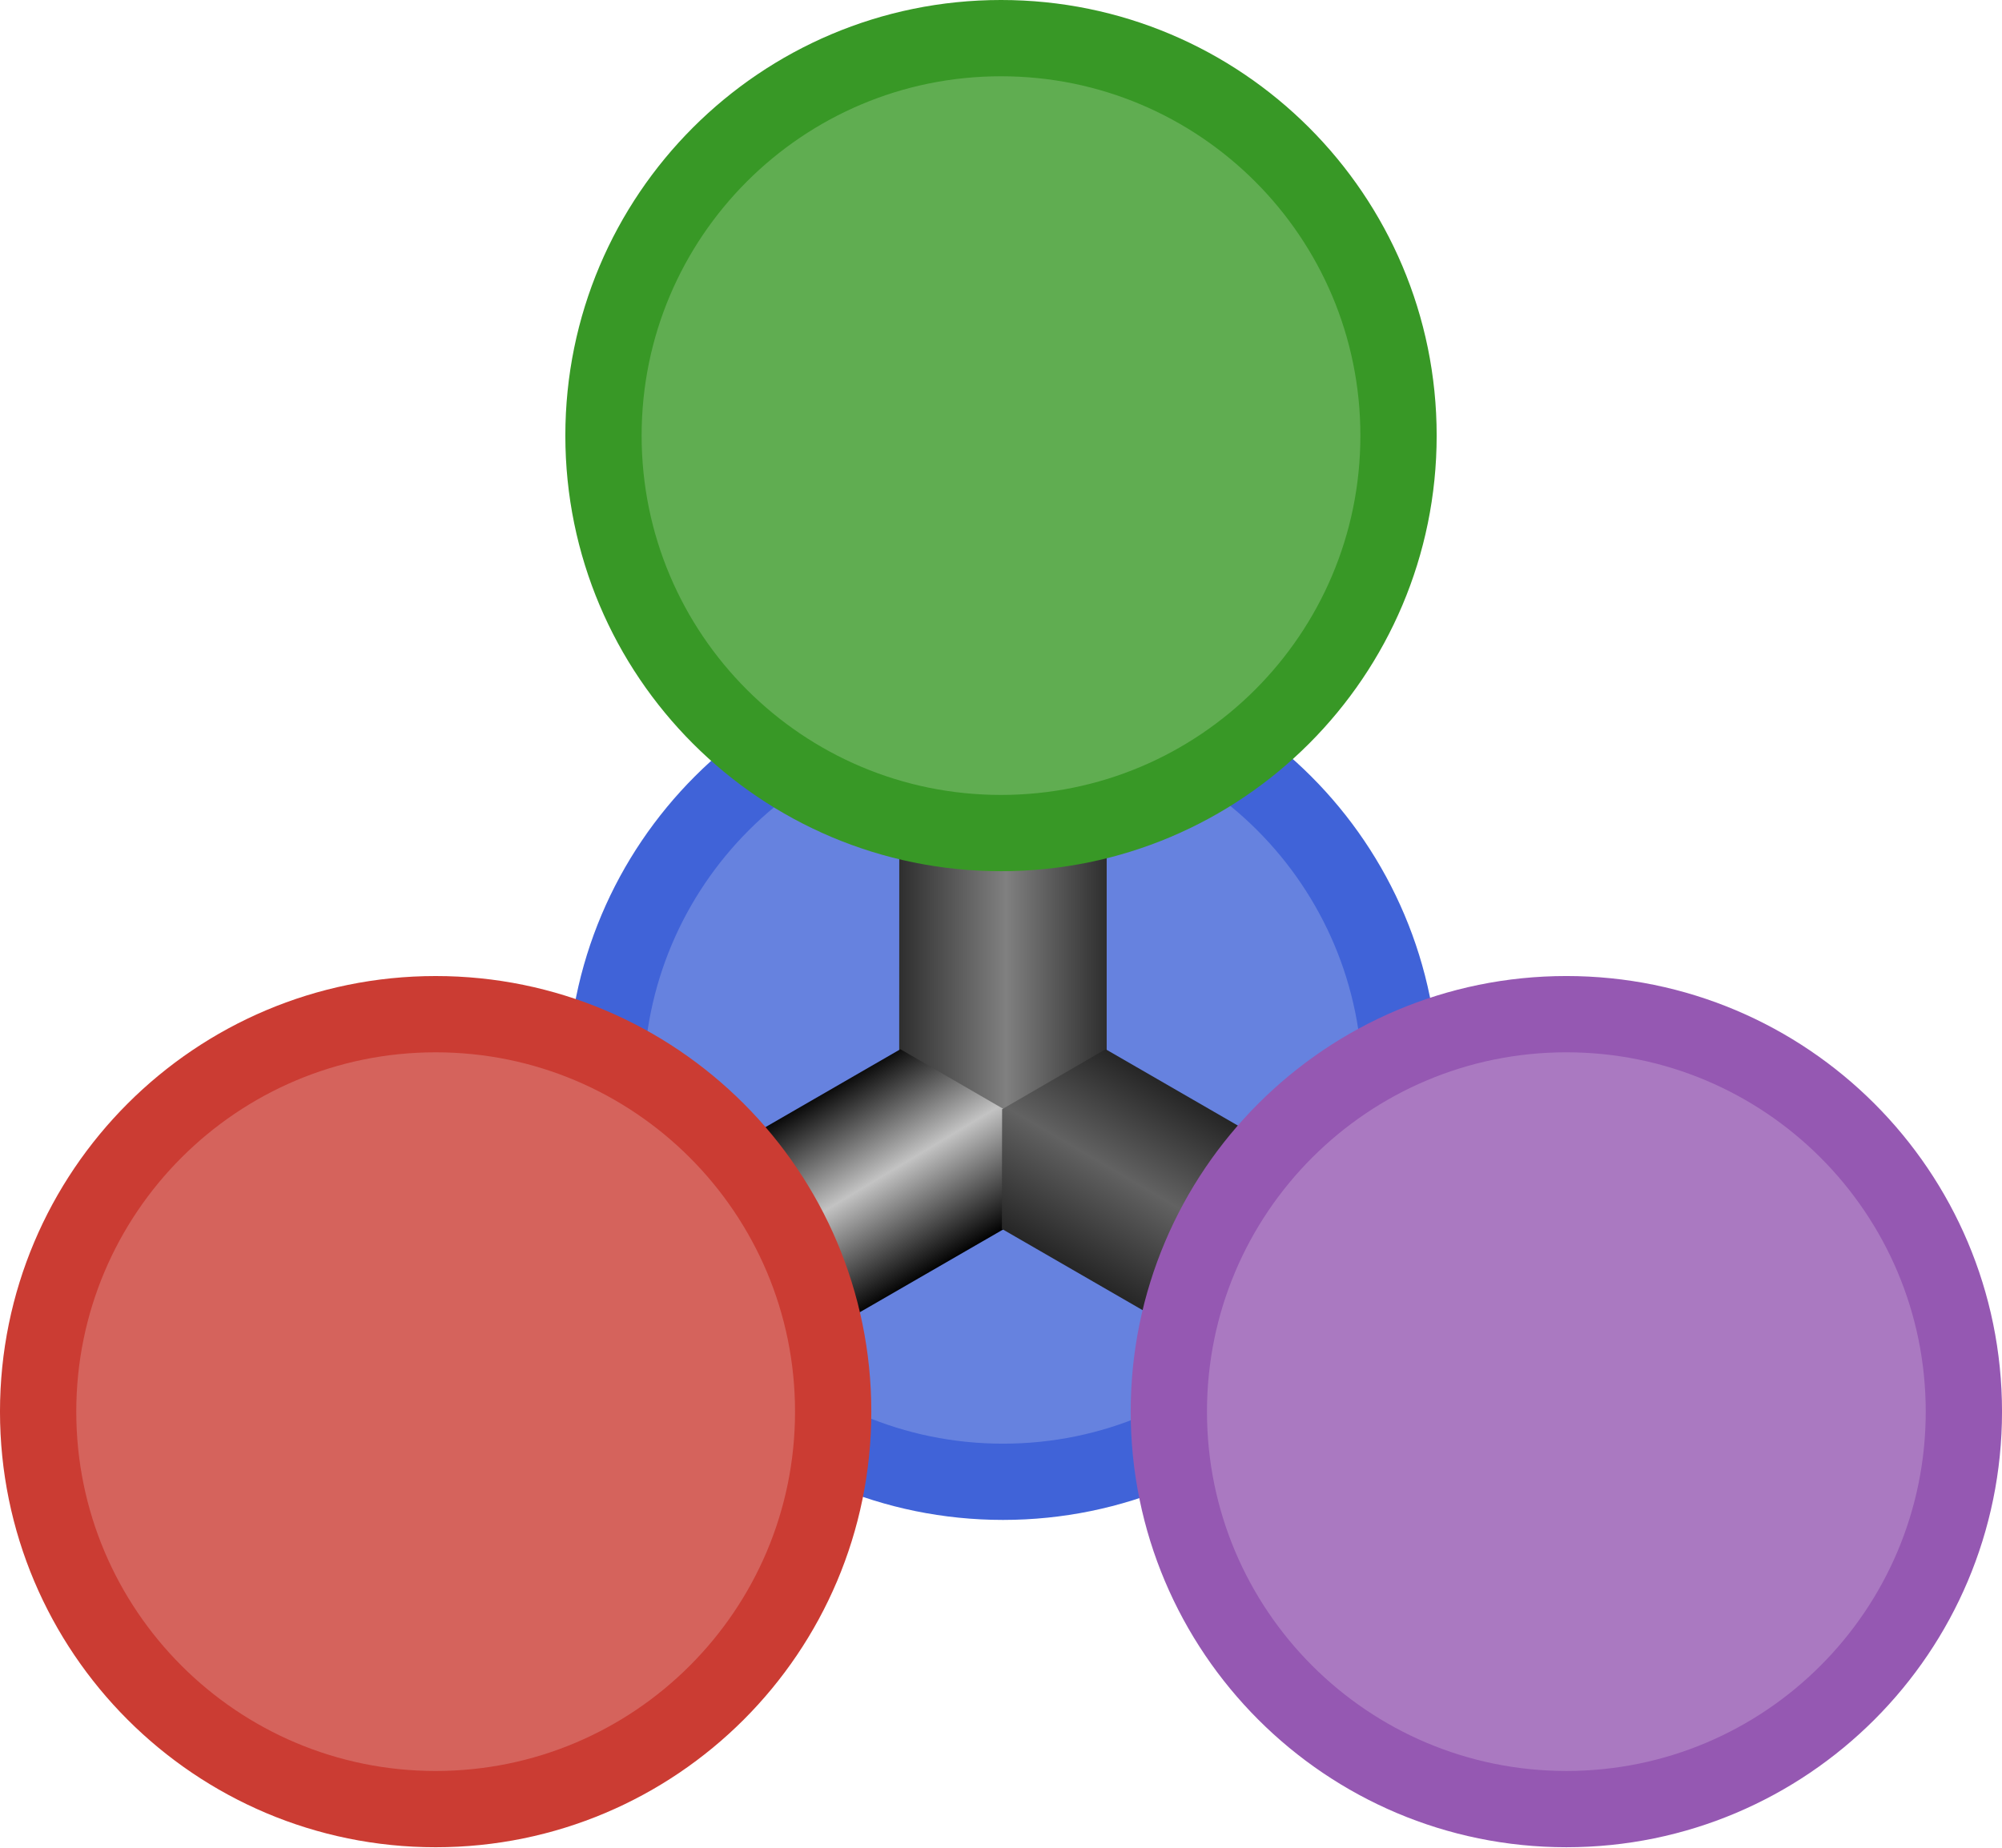
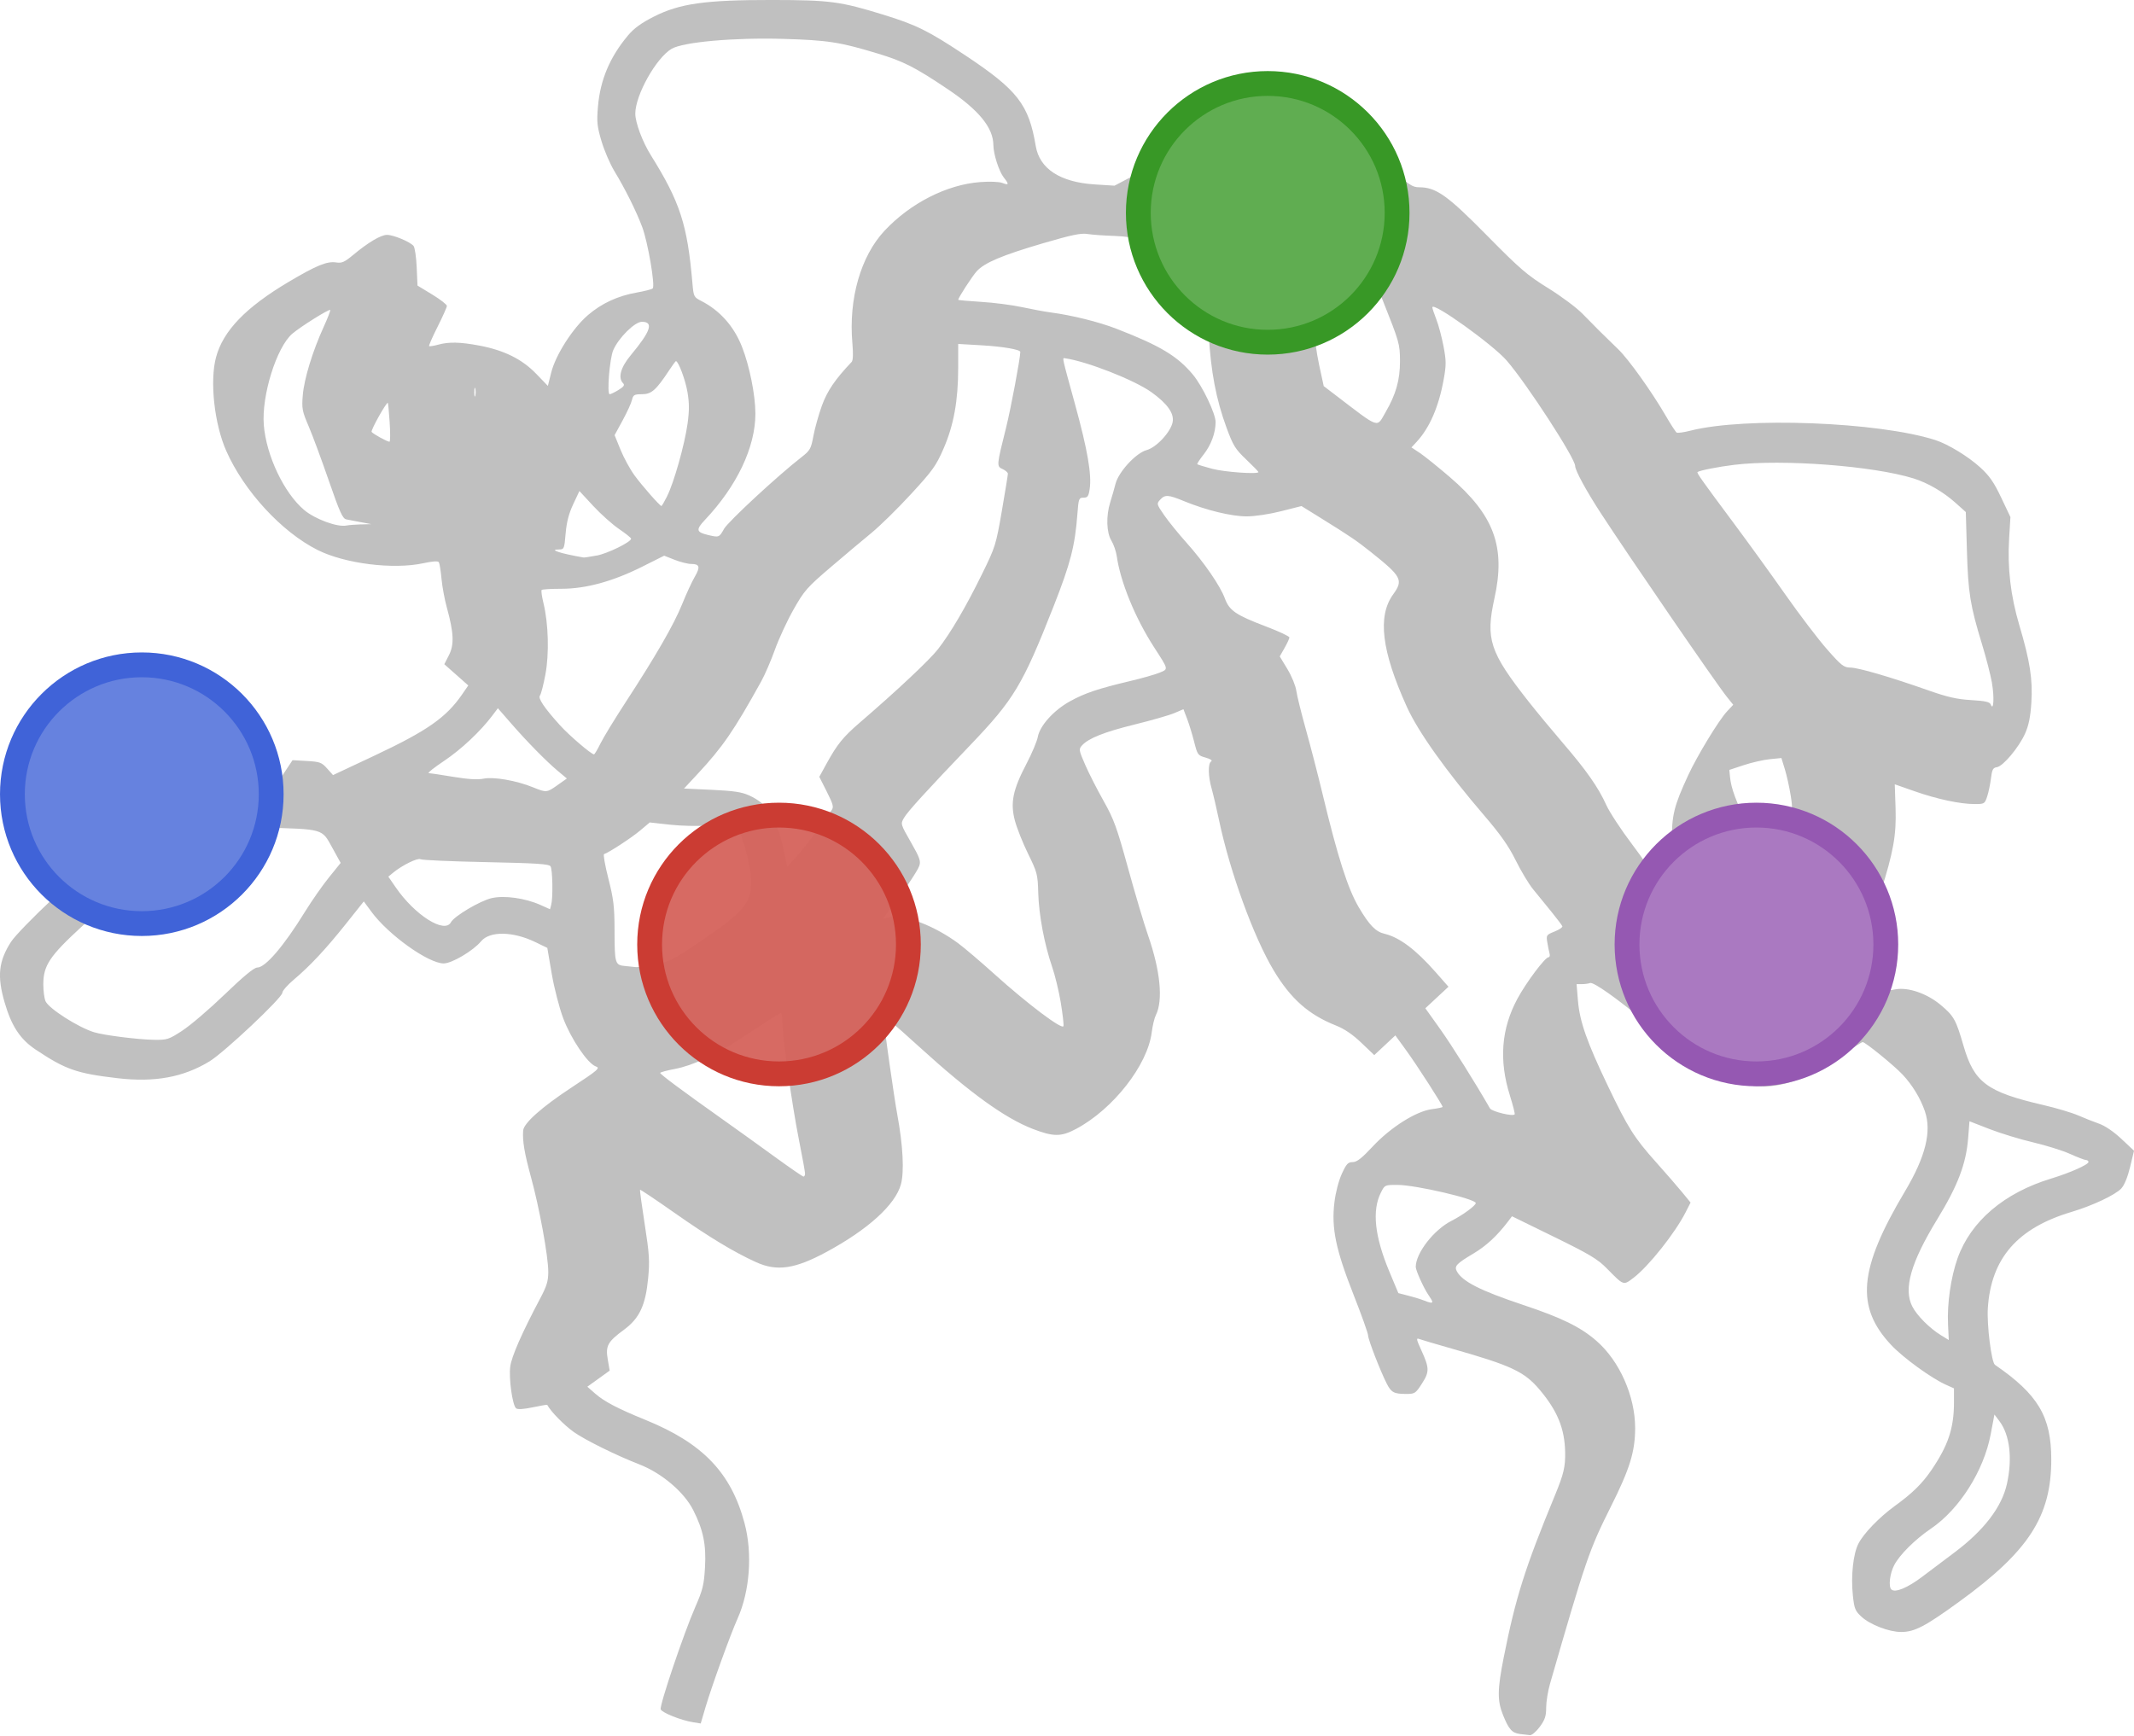
- <svg xmlns="http://www.w3.org/2000/svg" xmlns:xlink="http://www.w3.org/1999/xlink" width="26.65mm" height="24.593mm" viewBox="0 0 26.65 24.593" version="1.1" id="svg1198">
-   <defs id="defs1192">
-     <linearGradient id="linearGradient1839">
-       <stop id="stop1833" offset="0" style="stop-color:#262626;stop-opacity:1" />
-       <stop style="stop-color:#626262;stop-opacity:1" offset="0.515" id="stop1835" />
-       <stop id="stop1837" offset="1" style="stop-color:#262626;stop-opacity:1" />
-     </linearGradient>
-     <linearGradient id="linearGradient1827">
-       <stop id="stop1821" offset="0" style="stop-color:#000000;stop-opacity:1" />
-       <stop style="stop-color:#c3c3c3;stop-opacity:1" offset="0.515" id="stop1823" />
-       <stop id="stop1825" offset="1" style="stop-color:#090909;stop-opacity:1" />
-     </linearGradient>
-     <linearGradient xlink:href="#linearGradient965" id="linearGradient1039" x1="286.727" y1="98.12" x2="298.211" y2="98.12" gradientUnits="userSpaceOnUse" gradientTransform="matrix(0.2645833,0,0,0.2645833,-49.39136,4.798125)" />
-     <linearGradient id="linearGradient965">
-       <stop style="stop-color:#262626;stop-opacity:1" offset="0" id="stop961" />
-       <stop id="stop969" offset="0.515" style="stop-color:#808080;stop-opacity:1" />
-       <stop style="stop-color:#262626;stop-opacity:1" offset="1" id="stop963" />
-     </linearGradient>
-     <linearGradient xlink:href="#linearGradient1827" id="linearGradient1039-1" x1="287.161" y1="98.169" x2="297.776" y2="97.997" gradientUnits="userSpaceOnUse" gradientTransform="matrix(-0.1322917,-0.2291359,0.2291359,-0.1322917,42.59817,113.5579)" />
-     <linearGradient xlink:href="#linearGradient1839" id="linearGradient1039-1-0" x1="287.292" y1="98.034" x2="297.68" y2="97.968" gradientUnits="userSpaceOnUse" gradientTransform="matrix(0.1322917,-0.2291359,-0.2291359,-0.1322917,13.39613,113.5579)" />
-   </defs>
-   <g id="layer1" transform="translate(-14.64516,-17.85219)">
-     <circle cx="27.997" cy="-32.288" r="5.292" id="circle14" style="fill:#6682df;stroke:#4063d8;stroke-width:1.015;stroke-linecap:butt;stroke-miterlimit:4" transform="scale(1,-1)" />
-     <path style="fill:url(#linearGradient1039);fill-opacity:1;stroke:none;stroke-width:0.265px;stroke-linecap:butt;stroke-linejoin:miter;stroke-opacity:1" d="m 26.616,28.865 h 2.761 v 2.973 l -1.381,0.794 -1.381,-0.794 z" id="path1023" />
-     <path style="fill:url(#linearGradient1039-1);fill-opacity:1;stroke:none;stroke-width:0.265px;stroke-linecap:butt;stroke-linejoin:miter;stroke-opacity:1" d="m 25.437,35.7 -1.381,-2.392 2.575,-1.487 1.378,0.799 0.003,1.593 z" id="path1023-2" />
-     <path style="fill:url(#linearGradient1039-1-0);fill-opacity:1;stroke:none;stroke-width:0.265px;stroke-linecap:butt;stroke-linejoin:miter;stroke-opacity:1" d="m 30.557,35.7 1.381,-2.392 -2.575,-1.487 -1.378,0.799 -0.003,1.593 z" id="path1023-2-5" />
-     <g transform="matrix(0.2645833,0,0,0.2645833,-49.31008,17.41081)" id="g937">
-       <g transform="translate(0.2741891,0.2741949)" id="g930">
-         <g id="g925" transform="translate(3.838729,0.5483933)">
-           <circle transform="scale(1,-1)" style="fill:#aa79c1;stroke:#9558b2;stroke-width:3.838;stroke-linecap:butt;stroke-miterlimit:4" id="circle20" r="20" cy="-71.877" cx="316.414" />
-         </g>
-         <circle cx="263.365" cy="-72.426" r="20" id="circle16" style="fill:#d5635c;stroke:#cb3c33;stroke-width:3.838;stroke-linecap:butt;stroke-miterlimit:4" transform="scale(1,-1)" />
-       </g>
-       <circle transform="scale(1,-1)" style="fill:#60ad51;stroke:#389826;stroke-width:3.838;stroke-linecap:butt;stroke-miterlimit:4" id="circle18" r="20" cy="-23.587" cx="292.083" />
-     </g>
+ <svg xmlns="http://www.w3.org/2000/svg" width="87.281mm" height="70.977mm" viewBox="0 0 87.281 70.977" version="1.1" id="svg1198">
+   <defs id="defs1192" />
+   <g id="layer1" transform="translate(16.13073,-46.61952)">
+     <path style="fill:#c0c0c0;fill-opacity:1;stroke-width:0.085" d="m 46.036,117.549 c -0.325,-0.041 -0.455,-0.186 -0.693,-0.776 -0.238,-0.589 -0.232,-1.043 0.03,-2.362 0.487,-2.448 0.866,-3.648 2.095,-6.628 0.358,-0.869 0.429,-1.17 0.416,-1.773 -0.021,-0.959 -0.318,-1.684 -1.043,-2.543 -0.625,-0.741 -1.157,-0.99 -3.587,-1.68 -0.652,-0.185 -1.254,-0.363 -1.337,-0.395 -0.131,-0.051 -0.121,0.008 0.075,0.438 0.344,0.753 0.347,0.898 0.035,1.385 -0.258,0.402 -0.292,0.424 -0.638,0.424 -0.503,0 -0.616,-0.059 -0.797,-0.413 -0.267,-0.523 -0.767,-1.813 -0.767,-1.978 0,-0.086 -0.269,-0.839 -0.597,-1.672 -0.728,-1.848 -0.908,-2.721 -0.781,-3.772 0.049,-0.405 0.174,-0.889 0.303,-1.169 0.186,-0.406 0.253,-0.479 0.443,-0.479 0.17,0 0.368,-0.153 0.816,-0.634 0.738,-0.79 1.774,-1.445 2.422,-1.531 0.243,-0.032 0.442,-0.074 0.442,-0.093 0,-0.075 -1.056,-1.716 -1.482,-2.302 l -0.452,-0.623 -0.431,0.403 -0.431,0.403 -0.528,-0.504 c -0.357,-0.341 -0.693,-0.569 -1.036,-0.705 -1.123,-0.445 -1.853,-1.092 -2.554,-2.262 -0.814,-1.357 -1.789,-4.038 -2.227,-6.121 -0.103,-0.489 -0.241,-1.077 -0.306,-1.307 -0.146,-0.51 -0.155,-1.032 -0.019,-1.116 0.061,-0.038 -0.028,-0.098 -0.228,-0.154 -0.316,-0.089 -0.334,-0.114 -0.468,-0.644 -0.077,-0.304 -0.207,-0.729 -0.289,-0.944 l -0.15,-0.392 -0.367,0.157 c -0.202,0.087 -0.929,0.296 -1.615,0.465 -1.256,0.31 -1.9,0.565 -2.167,0.86 -0.137,0.152 -0.131,0.192 0.131,0.792 0.151,0.348 0.49,1.013 0.753,1.479 0.419,0.744 0.541,1.078 1,2.749 0.288,1.046 0.655,2.282 0.817,2.746 0.505,1.45 0.623,2.663 0.319,3.268 -0.059,0.116 -0.134,0.432 -0.168,0.701 -0.167,1.34 -1.58,3.145 -3.091,3.95 -0.615,0.328 -0.926,0.328 -1.775,7.62e-4 -1.137,-0.438 -2.579,-1.48 -4.615,-3.333 -1.204,-1.096 -1.482,-1.312 -1.482,-1.154 0,0.202 0.433,3.241 0.556,3.899 0.234,1.258 0.291,2.351 0.147,2.864 -0.232,0.829 -1.341,1.836 -3.031,2.751 -1.302,0.705 -2.034,0.812 -2.89,0.425 -0.906,-0.411 -1.92,-1.024 -3.328,-2.012 -0.765,-0.537 -1.403,-0.965 -1.418,-0.951 -0.015,0.015 0.071,0.652 0.191,1.417 0.188,1.205 0.207,1.498 0.14,2.2 -0.106,1.11 -0.353,1.638 -0.984,2.105 -0.676,0.5 -0.764,0.661 -0.668,1.221 l 0.078,0.456 -0.457,0.329 -0.457,0.329 0.323,0.283 c 0.373,0.326 0.924,0.614 2.059,1.076 2.343,0.954 3.499,2.161 4.05,4.23 0.328,1.232 0.214,2.778 -0.286,3.893 -0.292,0.65 -1.057,2.765 -1.312,3.628 l -0.196,0.665 -0.323,-0.052 c -0.483,-0.077 -1.261,-0.389 -1.314,-0.526 -0.057,-0.15 0.944,-3.113 1.416,-4.191 0.304,-0.695 0.354,-0.897 0.396,-1.616 0.054,-0.926 -0.072,-1.538 -0.487,-2.353 -0.372,-0.732 -1.287,-1.506 -2.198,-1.86 -0.935,-0.363 -2.228,-1.001 -2.68,-1.323 -0.401,-0.285 -0.942,-0.837 -1.089,-1.113 -0.006,-0.011 -0.273,0.035 -0.593,0.102 -0.375,0.079 -0.618,0.093 -0.68,0.041 -0.149,-0.124 -0.303,-1.227 -0.238,-1.711 0.055,-0.413 0.48,-1.38 1.218,-2.772 0.275,-0.518 0.337,-0.72 0.337,-1.101 -2.54e-4,-0.637 -0.362,-2.614 -0.713,-3.895 -0.263,-0.961 -0.347,-1.465 -0.314,-1.886 0.024,-0.3 0.758,-0.955 1.955,-1.743 1.121,-0.738 1.206,-0.811 1.016,-0.878 -0.334,-0.117 -1.014,-1.122 -1.333,-1.969 -0.159,-0.421 -0.37,-1.239 -0.47,-1.822 L 6.255,85.394 5.764,85.156 c -0.914,-0.443 -1.865,-0.457 -2.218,-0.033 -0.325,0.39 -1.195,0.906 -1.529,0.906 -0.629,0 -2.263,-1.169 -2.959,-2.117 l -0.309,-0.42 -0.724,0.909 c -0.826,1.037 -1.471,1.728 -2.142,2.294 -0.256,0.216 -0.466,0.457 -0.466,0.534 0,0.202 -2.376,2.44 -2.982,2.808 -1.07,0.65 -2.241,0.864 -3.757,0.687 -1.675,-0.196 -2.123,-0.352 -3.351,-1.171 -0.634,-0.423 -0.989,-0.963 -1.27,-1.932 -0.311,-1.074 -0.246,-1.684 0.265,-2.478 0.151,-0.235 0.928,-1.036 1.728,-1.78 1.224,-1.14 1.522,-1.467 1.89,-2.074 1.069,-1.762 1.144,-1.826 2.262,-1.919 0.307,-0.026 0.864,-0.143 1.236,-0.26 0.587,-0.185 0.883,-0.219 2.223,-0.256 0.85,-0.024 1.545,-0.077 1.545,-0.118 0,-0.041 0.141,-0.288 0.314,-0.548 l 0.314,-0.473 0.585,0.033 c 0.532,0.03 0.607,0.058 0.828,0.305 l 0.243,0.272 1.675,-0.787 C 1.331,76.52 2.116,75.973 2.765,75.031 l 0.257,-0.373 -0.49,-0.434 -0.49,-0.434 0.19,-0.372 c 0.219,-0.43 0.198,-0.917 -0.085,-1.939 -0.091,-0.327 -0.19,-0.861 -0.22,-1.185 -0.03,-0.324 -0.079,-0.629 -0.108,-0.676 -0.035,-0.057 -0.253,-0.043 -0.645,0.042 -1.223,0.264 -3.196,0.017 -4.311,-0.541 -1.47,-0.736 -3.01,-2.406 -3.74,-4.056 -0.488,-1.103 -0.679,-2.848 -0.419,-3.825 0.288,-1.083 1.213,-2.044 2.968,-3.086 1.151,-0.683 1.578,-0.857 1.957,-0.796 0.218,0.035 0.337,-0.018 0.677,-0.302 0.624,-0.52 1.14,-0.827 1.393,-0.827 0.264,0 0.944,0.284 1.084,0.452 0.053,0.064 0.111,0.455 0.129,0.869 l 0.033,0.753 0.602,0.366 c 0.331,0.201 0.601,0.411 0.6,0.466 -6.78e-4,0.055 -0.172,0.439 -0.381,0.854 -0.209,0.415 -0.365,0.77 -0.345,0.789 0.019,0.019 0.181,-0.006 0.36,-0.055 0.447,-0.124 0.907,-0.114 1.705,0.037 1.006,0.191 1.738,0.555 2.311,1.149 l 0.48,0.498 0.139,-0.553 c 0.18,-0.717 0.886,-1.818 1.505,-2.347 0.562,-0.48 1.219,-0.784 1.992,-0.919 0.317,-0.056 0.61,-0.131 0.651,-0.167 0.111,-0.097 -0.194,-1.886 -0.428,-2.513 C 9.897,55.266 9.44,54.347 9.001,53.625 c -0.178,-0.292 -0.416,-0.846 -0.53,-1.23 -0.181,-0.611 -0.199,-0.788 -0.145,-1.418 0.095,-1.095 0.486,-2.022 1.227,-2.906 0.247,-0.295 0.543,-0.51 1.062,-0.773 1.056,-0.535 2.106,-0.682 4.826,-0.679 2.38,0.003 2.796,0.058 4.571,0.606 1.344,0.415 1.825,0.654 3.346,1.664 2.13,1.414 2.59,2.008 2.873,3.702 0.155,0.929 0.996,1.48 2.397,1.571 l 0.826,0.053 0.723,-0.382 c 0.397,-0.21 1.274,-0.799 1.947,-1.307 1.748,-1.32 1.953,-1.448 2.551,-1.589 0.68,-0.16 1.131,-0.161 1.962,-0.002 1.31,0.251 2.011,0.686 4.01,2.488 0.85,0.766 0.983,0.856 1.27,0.857 0.691,0.002 1.153,0.331 2.776,1.978 1.35,1.37 1.635,1.614 2.498,2.149 0.536,0.332 1.17,0.805 1.409,1.053 0.466,0.481 0.866,0.879 1.458,1.449 0.419,0.403 1.366,1.73 1.932,2.704 0.209,0.361 0.414,0.676 0.455,0.702 0.041,0.025 0.295,-0.01 0.564,-0.079 2.236,-0.57 7.696,-0.36 10.015,0.384 0.519,0.167 1.345,0.67 1.838,1.12 0.376,0.343 0.558,0.605 0.856,1.233 l 0.378,0.797 -0.053,0.874 c -0.074,1.205 0.061,2.351 0.417,3.55 0.437,1.471 0.553,2.218 0.492,3.168 -0.037,0.582 -0.108,0.931 -0.256,1.263 -0.253,0.568 -0.902,1.341 -1.155,1.377 -0.159,0.023 -0.197,0.096 -0.241,0.458 -0.029,0.237 -0.099,0.571 -0.155,0.741 -0.099,0.299 -0.115,0.309 -0.511,0.309 -0.595,0 -1.537,-0.201 -2.46,-0.525 l -0.808,-0.283 0.032,0.975 c 0.037,1.1 -0.086,1.785 -0.62,3.473 -0.261,0.823 -0.301,1.053 -0.263,1.487 0.044,0.501 0.039,0.517 -0.211,0.665 l -0.256,0.151 0.324,0.214 c 0.178,0.118 0.465,0.348 0.637,0.512 0.31,0.295 0.312,0.301 0.191,0.592 -0.163,0.391 -0.167,0.385 0.186,0.319 0.528,-0.099 1.302,0.168 1.868,0.645 0.531,0.447 0.615,0.599 0.923,1.661 0.435,1.501 0.956,1.89 3.251,2.422 0.536,0.124 1.183,0.317 1.439,0.428 0.256,0.111 0.644,0.265 0.861,0.341 0.241,0.085 0.596,0.327 0.909,0.621 l 0.514,0.482 -0.159,0.662 c -0.098,0.409 -0.235,0.745 -0.359,0.88 -0.241,0.263 -1.181,0.706 -2.032,0.96 -2.217,0.659 -3.294,1.895 -3.429,3.934 -0.045,0.683 0.148,2.224 0.291,2.322 1.765,1.212 2.304,2.119 2.304,3.874 -8.46e-4,2.328 -0.924,3.754 -3.768,5.817 -1.403,1.018 -1.824,1.237 -2.375,1.237 -0.493,0 -1.267,-0.298 -1.622,-0.625 -0.257,-0.237 -0.293,-0.328 -0.351,-0.878 -0.083,-0.787 0.014,-1.693 0.227,-2.108 0.216,-0.422 0.855,-1.083 1.496,-1.548 0.708,-0.513 1.107,-0.904 1.478,-1.445 0.696,-1.017 0.935,-1.728 0.935,-2.785 v -0.576 l -0.331,-0.149 c -0.601,-0.271 -1.738,-1.096 -2.23,-1.618 -1.477,-1.567 -1.339,-3.112 0.56,-6.298 0.838,-1.406 1.096,-2.444 0.811,-3.272 -0.183,-0.533 -0.512,-1.073 -0.917,-1.504 -0.343,-0.366 -1.52,-1.323 -1.627,-1.323 -0.038,0 -0.366,0.209 -0.729,0.465 -1.547,1.089 -2.771,1.5 -3.887,1.305 -0.405,-0.071 -0.574,-0.139 -0.601,-0.242 -0.022,-0.083 -0.225,-0.209 -0.476,-0.297 -0.883,-0.308 -1.916,-0.972 -3.232,-2.079 -1.105,-0.928 -2.087,-1.621 -2.223,-1.569 -0.065,0.025 -0.216,0.046 -0.336,0.046 h -0.217 l 0.056,0.676 c 0.071,0.854 0.365,1.69 1.224,3.487 0.824,1.721 1.078,2.124 1.979,3.131 0.39,0.436 0.865,0.983 1.056,1.216 l 0.347,0.424 -0.201,0.396 c -0.435,0.856 -1.518,2.217 -2.134,2.684 -0.419,0.317 -0.39,0.328 -1.094,-0.388 -0.375,-0.381 -0.706,-0.579 -2.159,-1.29 l -1.716,-0.84 -0.169,0.222 c -0.447,0.586 -0.886,0.991 -1.408,1.302 -0.693,0.412 -0.791,0.516 -0.68,0.724 0.224,0.419 0.963,0.794 2.713,1.378 1.582,0.528 2.346,0.902 3,1.472 0.944,0.821 1.583,2.265 1.581,3.568 -0.002,0.966 -0.219,1.667 -0.996,3.217 -0.882,1.761 -1.023,2.169 -2.485,7.237 -0.087,0.302 -0.158,0.742 -0.158,0.978 0,0.347 -0.05,0.498 -0.261,0.785 -0.144,0.195 -0.325,0.349 -0.402,0.342 -0.077,-0.007 -0.261,-0.029 -0.407,-0.047 z m 16.459,-6.437 c 0.361,-0.273 0.953,-0.719 1.315,-0.99 1.202,-0.901 1.932,-1.854 2.142,-2.799 0.232,-1.042 0.119,-2.004 -0.301,-2.564 l -0.209,-0.278 -0.155,0.818 c -0.283,1.49 -1.28,3.062 -2.443,3.851 -0.654,0.444 -1.289,1.077 -1.505,1.499 -0.177,0.347 -0.237,0.862 -0.115,0.985 0.15,0.151 0.656,-0.057 1.27,-0.521 z m 1.049,-10.33 c -0.042,-0.827 0.117,-1.922 0.389,-2.688 0.541,-1.52 1.902,-2.68 3.836,-3.267 0.761,-0.231 1.52,-0.569 1.52,-0.677 0,-0.043 -0.045,-0.078 -0.099,-0.078 -0.054,0 -0.35,-0.113 -0.656,-0.251 -0.306,-0.138 -0.988,-0.351 -1.515,-0.474 -0.527,-0.123 -1.327,-0.368 -1.778,-0.543 l -0.82,-0.319 -0.054,0.688 c -0.082,1.05 -0.423,1.947 -1.26,3.314 -1.085,1.773 -1.395,2.857 -1.022,3.579 0.191,0.37 0.704,0.885 1.162,1.166 0.18,0.11 0.327,0.202 0.328,0.203 9.31e-4,10e-4 -0.013,-0.293 -0.032,-0.654 z M 42.45,99.864 c 0,-0.028 -0.071,-0.152 -0.158,-0.275 -0.182,-0.259 -0.52,-1.005 -0.519,-1.146 0.003,-0.57 0.741,-1.52 1.47,-1.889 0.45,-0.228 0.985,-0.62 0.985,-0.722 6e-6,-0.17 -2.452,-0.74 -3.194,-0.743 -0.525,-0.002 -0.528,-5.93e-4 -0.687,0.316 -0.368,0.733 -0.254,1.791 0.347,3.23 l 0.368,0.88 0.419,0.108 c 0.23,0.059 0.514,0.147 0.631,0.194 0.253,0.102 0.339,0.114 0.339,0.046 z M 16.796,94.624 c 0,-0.069 -0.112,-0.688 -0.249,-1.376 -0.279,-1.397 -0.682,-4.244 -0.682,-4.815 0,-0.205 -0.025,-0.372 -0.055,-0.372 -0.053,0 -0.258,0.13 -1.681,1.065 -0.968,0.636 -1.942,1.084 -2.648,1.217 -0.336,0.063 -0.611,0.138 -0.61,0.165 0.002,0.058 0.92,0.741 2.496,1.858 0.605,0.429 1.596,1.14 2.201,1.581 0.605,0.44 1.129,0.801 1.164,0.801 0.035,5.08e-4 0.064,-0.056 0.064,-0.125 z M 45.625,91.432 c -0.454,-1.437 -0.354,-2.73 0.306,-3.957 0.357,-0.664 1.133,-1.7 1.274,-1.7 0.046,0 0.065,-0.067 0.042,-0.148 -0.022,-0.081 -0.064,-0.287 -0.092,-0.456 -0.05,-0.297 -0.04,-0.312 0.295,-0.446 0.191,-0.076 0.335,-0.174 0.319,-0.217 -0.015,-0.043 -0.218,-0.312 -0.451,-0.598 -0.233,-0.286 -0.568,-0.698 -0.745,-0.915 -0.177,-0.217 -0.497,-0.75 -0.712,-1.184 -0.289,-0.584 -0.62,-1.056 -1.276,-1.82 -1.563,-1.821 -2.709,-3.43 -3.172,-4.451 -1.039,-2.292 -1.212,-3.711 -0.562,-4.609 0.422,-0.583 0.348,-0.726 -0.904,-1.724 -0.586,-0.467 -0.859,-0.653 -2.014,-1.37 l -0.833,-0.517 -0.833,0.211 c -0.486,0.123 -1.074,0.211 -1.411,0.211 -0.624,0 -1.651,-0.25 -2.56,-0.623 -0.651,-0.268 -0.78,-0.275 -0.979,-0.056 -0.147,0.162 -0.142,0.182 0.166,0.628 0.174,0.253 0.584,0.759 0.911,1.124 0.721,0.806 1.382,1.765 1.574,2.287 0.181,0.493 0.449,0.676 1.676,1.142 0.53,0.201 0.963,0.404 0.962,0.451 -5.08e-4,0.047 -0.09,0.24 -0.198,0.43 l -0.197,0.345 0.314,0.519 c 0.173,0.286 0.336,0.683 0.363,0.883 0.027,0.2 0.204,0.916 0.393,1.591 0.189,0.675 0.494,1.856 0.679,2.625 0.62,2.585 1.037,3.89 1.487,4.651 0.431,0.729 0.685,0.99 1.049,1.077 0.615,0.147 1.278,0.646 2.095,1.574 l 0.521,0.593 -0.473,0.44 -0.473,0.44 0.6,0.841 c 0.474,0.664 1.439,2.201 2.042,3.253 0.077,0.134 0.967,0.347 1.012,0.242 0.015,-0.034 -0.074,-0.379 -0.196,-0.766 z m 9.458,-2.026 c 0.023,-0.069 0.157,-0.068 0.502,0.003 0.335,0.07 0.582,0.073 0.861,0.01 0.435,-0.097 0.991,-0.341 0.991,-0.434 0,-0.102 -1.406,-0.664 -2.865,-1.145 -0.761,-0.251 -1.399,-0.456 -1.418,-0.456 -0.108,0 0.004,0.355 0.242,0.766 0.306,0.528 0.826,1.032 1.255,1.219 0.352,0.153 0.392,0.156 0.431,0.037 z M -8.672,88.776 c 0.328,-0.212 1.108,-0.879 1.734,-1.482 0.766,-0.738 1.199,-1.096 1.327,-1.096 0.336,0 1.086,-0.876 1.956,-2.286 0.273,-0.442 0.713,-1.072 0.977,-1.399 l 0.481,-0.595 -0.348,-0.631 c -0.427,-0.776 -0.331,-0.749 -2.893,-0.817 -1.84,-0.049 -1.884,-0.046 -2.54,0.165 -0.367,0.118 -0.871,0.236 -1.12,0.262 -0.79,0.082 -0.996,0.243 -1.623,1.272 -0.654,1.074 -0.565,0.972 -2.05,2.337 -1.335,1.226 -1.588,1.607 -1.588,2.383 0,0.268 0.041,0.577 0.091,0.687 0.137,0.301 1.321,1.059 1.979,1.266 0.386,0.122 1.787,0.3 2.445,0.311 0.549,0.009 0.607,-0.009 1.174,-0.376 z M 27.255,87.628 c -0.077,-0.461 -0.235,-1.115 -0.351,-1.452 -0.319,-0.928 -0.545,-2.13 -0.57,-3.026 -0.021,-0.766 -0.041,-0.843 -0.417,-1.609 -0.217,-0.442 -0.461,-1.056 -0.541,-1.363 -0.189,-0.725 -0.081,-1.252 0.477,-2.317 0.22,-0.421 0.428,-0.914 0.462,-1.095 0.086,-0.465 0.652,-1.092 1.316,-1.459 0.61,-0.337 1.149,-0.518 2.458,-0.828 0.489,-0.116 1.033,-0.27 1.208,-0.344 0.366,-0.153 0.377,-0.106 -0.233,-1.051 -0.768,-1.19 -1.368,-2.659 -1.519,-3.713 -0.028,-0.198 -0.127,-0.483 -0.219,-0.635 -0.204,-0.335 -0.224,-1.01 -0.046,-1.577 0.068,-0.216 0.164,-0.552 0.214,-0.748 0.125,-0.491 0.838,-1.264 1.274,-1.381 0.4,-0.108 0.987,-0.741 1.063,-1.147 0.067,-0.355 -0.217,-0.753 -0.869,-1.221 -0.697,-0.499 -2.646,-1.264 -3.54,-1.388 -0.11,-0.015 -0.131,-0.108 0.419,1.893 0.508,1.847 0.684,2.866 0.597,3.45 -0.045,0.306 -0.083,0.36 -0.253,0.36 -0.188,0 -0.202,0.038 -0.249,0.656 -0.099,1.318 -0.281,2.025 -0.971,3.78 -1.271,3.23 -1.622,3.815 -3.415,5.689 -1.813,1.895 -2.554,2.709 -2.708,2.974 -0.143,0.246 -0.142,0.252 0.281,0.991 0.366,0.641 0.413,0.775 0.344,0.974 -0.075,0.215 -0.639,1.05 -1.229,1.818 l -0.253,0.329 0.291,-0.055 c 0.597,-0.112 1.824,0.361 2.784,1.072 0.256,0.19 0.924,0.758 1.484,1.263 1.352,1.218 2.782,2.295 2.821,2.124 0.016,-0.07 -0.034,-0.506 -0.111,-0.967 z M 10.629,86.077 c 0.606,-0.108 0.732,-0.172 1.905,-0.964 1.767,-1.194 2.062,-1.547 2.059,-2.462 -0.002,-0.449 -0.269,-1.579 -0.463,-1.953 -0.168,-0.325 -0.393,-0.378 -1.309,-0.309 -0.406,0.031 -1.107,0.015 -1.558,-0.036 l -0.819,-0.091 -0.402,0.338 c -0.348,0.292 -1.254,0.885 -1.467,0.959 -0.039,0.014 0.041,0.463 0.177,0.999 0.211,0.826 0.249,1.14 0.252,2.074 0.004,1.431 0.014,1.465 0.454,1.505 0.193,0.018 0.389,0.037 0.436,0.044 0.047,0.006 0.377,-0.04 0.733,-0.104 z M 2.313,84.345 c 0.135,-0.252 1.186,-0.875 1.664,-0.987 0.515,-0.12 1.368,-0.002 1.994,0.278 l 0.394,0.176 0.049,-0.182 c 0.077,-0.287 0.057,-1.439 -0.027,-1.572 -0.062,-0.097 -0.562,-0.13 -2.645,-0.173 -1.413,-0.029 -2.617,-0.082 -2.675,-0.118 -0.109,-0.068 -0.75,0.246 -1.112,0.545 l -0.203,0.167 0.305,0.442 c 0.783,1.137 1.999,1.905 2.256,1.424 z M 52.49,82.812 c 0.016,0 -0.032,-0.162 -0.106,-0.36 -0.094,-0.252 -0.136,-0.664 -0.138,-1.376 -0.004,-1.112 0.084,-1.475 0.67,-2.744 0.367,-0.794 1.252,-2.251 1.587,-2.61 l 0.256,-0.274 -0.267,-0.332 c -0.434,-0.54 -4.011,-5.755 -5.165,-7.529 -0.589,-0.907 -1.033,-1.725 -1.033,-1.906 0,-0.316 -1.975,-3.358 -2.8,-4.312 -0.565,-0.654 -3.042,-2.427 -3.042,-2.178 0,0.042 0.074,0.265 0.164,0.494 0.09,0.229 0.222,0.723 0.293,1.098 0.113,0.596 0.114,0.764 0.01,1.343 -0.203,1.133 -0.578,1.997 -1.116,2.575 l -0.205,0.22 0.341,0.226 c 0.187,0.124 0.74,0.569 1.229,0.988 1.811,1.555 2.29,2.855 1.825,4.956 -0.37,1.674 -0.195,2.203 1.395,4.225 0.326,0.414 0.96,1.18 1.408,1.702 0.961,1.118 1.443,1.806 1.773,2.535 0.133,0.292 0.601,1.007 1.042,1.588 0.44,0.581 0.9,1.252 1.021,1.491 l 0.22,0.435 0.305,-0.127 c 0.168,-0.07 0.318,-0.127 0.333,-0.127 z m 4.431,-1.728 c 0.273,-1.237 0.283,-1.337 0.188,-1.926 -0.055,-0.342 -0.163,-0.826 -0.24,-1.076 l -0.14,-0.455 -0.472,0.047 c -0.26,0.026 -0.739,0.135 -1.065,0.243 l -0.593,0.196 0.029,0.296 c 0.045,0.454 0.235,0.971 0.733,1.99 0.449,0.919 1.102,1.99 1.213,1.99 0.032,0 0.187,-0.587 0.346,-1.305 z M 17.295,80.582 c 0.261,-0.365 0.524,-0.733 0.585,-0.818 0.096,-0.132 0.069,-0.238 -0.195,-0.761 l -0.306,-0.607 0.306,-0.557 c 0.427,-0.777 0.672,-1.078 1.358,-1.668 1.507,-1.297 2.845,-2.553 3.188,-2.994 0.524,-0.674 1.141,-1.725 1.801,-3.07 0.546,-1.111 0.572,-1.194 0.812,-2.582 0.136,-0.789 0.248,-1.476 0.248,-1.527 7.1e-5,-0.051 -0.097,-0.136 -0.215,-0.19 -0.252,-0.115 -0.25,-0.132 0.144,-1.707 0.188,-0.752 0.579,-2.833 0.579,-3.085 0,-0.099 -0.716,-0.222 -1.587,-0.272 l -0.953,-0.055 -3.39e-4,0.965 c -5.08e-4,1.354 -0.18,2.349 -0.595,3.307 -0.308,0.71 -0.446,0.903 -1.335,1.869 -0.545,0.593 -1.277,1.311 -1.626,1.596 -0.349,0.285 -1.101,0.918 -1.671,1.405 -0.957,0.819 -1.072,0.95 -1.508,1.721 -0.26,0.459 -0.602,1.198 -0.761,1.642 -0.159,0.444 -0.411,1.028 -0.56,1.297 -1.118,2.019 -1.577,2.686 -2.606,3.791 l -0.552,0.593 1.141,0.053 c 0.893,0.042 1.224,0.091 1.522,0.228 0.785,0.361 1.124,0.896 1.411,2.232 l 0.148,0.687 0.376,-0.415 c 0.207,-0.228 0.59,-0.714 0.851,-1.079 z M 6.674,78.733 7.055,78.464 6.697,78.166 C 6.22,77.768 5.446,76.982 4.778,76.216 l -0.546,-0.626 -0.216,0.288 c -0.487,0.649 -1.276,1.392 -1.979,1.863 -0.411,0.275 -0.696,0.501 -0.635,0.503 0.061,0.002 0.512,0.07 1.001,0.151 0.616,0.102 1.001,0.125 1.252,0.075 0.416,-0.082 1.336,0.079 2.011,0.353 0.553,0.224 0.565,0.223 1.008,-0.089 z m 1.754,-1.7 c 0.12,-0.244 0.579,-0.997 1.019,-1.672 1.244,-1.908 1.984,-3.191 2.319,-4.022 0.169,-0.419 0.401,-0.923 0.516,-1.119 0.239,-0.408 0.205,-0.532 -0.144,-0.532 -0.135,0 -0.439,-0.076 -0.675,-0.169 l -0.429,-0.169 -0.908,0.455 c -1.194,0.598 -2.297,0.899 -3.297,0.899 -0.417,0 -0.779,0.021 -0.805,0.048 -0.026,0.026 0.006,0.264 0.071,0.529 0.207,0.845 0.241,2.083 0.08,2.936 -0.079,0.419 -0.179,0.804 -0.222,0.855 -0.089,0.108 0.179,0.505 0.819,1.214 0.378,0.418 1.281,1.191 1.392,1.191 0.025,3e-5 0.144,-0.2 0.264,-0.444 z m 56.914,-2.477 c -0.058,-0.326 -0.24,-1.036 -0.406,-1.578 -0.486,-1.591 -0.569,-2.103 -0.619,-3.823 l -0.046,-1.59 -0.418,-0.375 C 63.356,66.744 62.717,66.372 62.135,66.19 60.494,65.678 56.78,65.395 54.811,65.632 c -0.649,0.078 -1.433,0.232 -1.512,0.297 -0.041,0.033 0.164,0.322 1.463,2.067 0.607,0.815 1.571,2.148 2.142,2.962 0.571,0.814 1.333,1.814 1.692,2.222 0.586,0.666 0.685,0.743 0.953,0.747 0.333,0.004 1.636,0.385 3.178,0.928 0.796,0.281 1.178,0.367 1.764,0.402 0.581,0.035 0.76,0.075 0.8,0.18 0.117,0.303 0.151,-0.306 0.049,-0.88 z M 8.272,69.346 c 0.446,-0.083 1.406,-0.553 1.41,-0.691 9.23e-4,-0.033 -0.221,-0.211 -0.493,-0.396 -0.272,-0.185 -0.748,-0.61 -1.058,-0.945 l -0.564,-0.609 -0.254,0.542 c -0.18,0.384 -0.27,0.733 -0.309,1.195 -0.053,0.627 -0.064,0.653 -0.269,0.653 -0.452,0 0.05,0.165 1.006,0.33 0.026,0.005 0.265,-0.032 0.53,-0.081 z m 5.208,-1.09 c 0.169,-0.3 2.189,-2.171 3.168,-2.934 0.355,-0.276 0.392,-0.343 0.489,-0.866 0.058,-0.312 0.213,-0.868 0.346,-1.237 0.219,-0.606 0.539,-1.078 1.219,-1.795 0.058,-0.061 0.068,-0.33 0.03,-0.762 -0.161,-1.81 0.34,-3.563 1.316,-4.605 1.055,-1.127 2.543,-1.885 3.906,-1.989 0.397,-0.03 0.777,-0.016 0.91,0.035 0.273,0.104 0.284,0.061 0.059,-0.225 -0.197,-0.251 -0.422,-0.955 -0.425,-1.329 -0.005,-0.706 -0.596,-1.429 -1.86,-2.278 -1.351,-0.907 -1.809,-1.14 -2.874,-1.463 -1.543,-0.468 -2.034,-0.544 -3.857,-0.598 -2.003,-0.059 -4.096,0.127 -4.569,0.406 -0.633,0.374 -1.485,1.896 -1.485,2.653 0,0.365 0.295,1.154 0.635,1.698 1.196,1.916 1.495,2.836 1.701,5.23 0.048,0.557 0.058,0.578 0.36,0.732 0.766,0.393 1.339,1.037 1.669,1.879 0.309,0.789 0.547,1.976 0.547,2.733 0,1.372 -0.755,2.961 -2.066,4.348 -0.376,0.399 -0.355,0.5 0.132,0.615 0.446,0.105 0.453,0.102 0.65,-0.248 z m -14.845,-0.185 0.423,-0.011 -0.423,-0.079 c -0.233,-0.044 -0.504,-0.096 -0.603,-0.116 -0.149,-0.03 -0.27,-0.297 -0.714,-1.583 -0.294,-0.85 -0.664,-1.851 -0.824,-2.224 -0.266,-0.621 -0.286,-0.727 -0.241,-1.27 0.055,-0.67 0.399,-1.795 0.85,-2.786 0.168,-0.368 0.29,-0.684 0.272,-0.703 -0.048,-0.048 -1.229,0.693 -1.554,0.974 -0.643,0.557 -1.258,2.532 -1.162,3.73 0.1,1.252 0.827,2.784 1.651,3.478 0.446,0.376 1.363,0.713 1.732,0.635 0.093,-0.019 0.36,-0.04 0.593,-0.047 z M 11.154,66.916 c 0.279,-0.553 0.72,-2.118 0.837,-2.969 0.073,-0.536 0.072,-0.846 -0.005,-1.295 -0.085,-0.498 -0.371,-1.26 -0.472,-1.26 -0.016,0 -0.136,0.162 -0.266,0.36 -0.544,0.825 -0.731,0.992 -1.117,0.993 -0.321,0.001 -0.364,0.026 -0.413,0.234 -0.03,0.128 -0.202,0.505 -0.383,0.837 l -0.329,0.604 0.243,0.596 c 0.133,0.328 0.39,0.799 0.571,1.047 0.309,0.425 1.039,1.255 1.103,1.255 0.016,0 0.121,-0.181 0.233,-0.402 z m 24.184,-0.989 c 0,-0.02 -0.225,-0.251 -0.501,-0.514 -0.446,-0.425 -0.534,-0.568 -0.804,-1.303 C 33.607,62.95 33.394,61.828 33.306,60.284 33.238,59.103 33.2,58.875 32.968,58.274 32.619,57.367 32.405,57.066 31.951,56.845 31.321,56.536 30.273,56.296 29.447,56.27 c -0.423,-0.013 -0.918,-0.049 -1.101,-0.079 -0.261,-0.044 -0.647,0.037 -1.806,0.376 -1.681,0.493 -2.411,0.801 -2.725,1.151 -0.189,0.211 -0.754,1.083 -0.754,1.164 0,0.016 0.424,0.054 0.942,0.086 0.518,0.031 1.27,0.129 1.672,0.216 0.402,0.087 0.921,0.183 1.154,0.214 0.874,0.114 1.98,0.388 2.713,0.673 1.779,0.69 2.484,1.114 3.115,1.87 0.395,0.474 0.933,1.601 0.931,1.949 -0.003,0.441 -0.187,0.937 -0.489,1.319 -0.161,0.203 -0.278,0.383 -0.26,0.401 0.017,0.017 0.292,0.101 0.61,0.186 0.506,0.135 1.89,0.232 1.89,0.133 z M -0.192,63.91 c -0.029,-0.431 -0.063,-0.795 -0.076,-0.81 -0.047,-0.057 -0.705,1.12 -0.664,1.186 0.047,0.076 0.628,0.397 0.73,0.403 0.034,0.002 0.039,-0.349 0.009,-0.779 z M 40.544,63.472 c 0.42,-0.722 0.588,-1.318 0.585,-2.081 -0.003,-0.7 -0.021,-0.767 -0.702,-2.478 -0.778,-1.955 -1.026,-2.329 -2.126,-3.2 -1.183,-0.938 -1.716,-1.208 -2.531,-1.284 l -0.456,-0.042 0.299,0.264 c 0.407,0.36 0.995,1.24 1.311,1.963 0.327,0.748 0.588,2.01 0.656,3.169 0.028,0.489 0.137,1.281 0.241,1.76 l 0.189,0.871 0.463,0.353 c 1.868,1.425 1.688,1.363 2.071,0.706 z M 3.308,62.513 c -0.021,-0.081 -0.039,-0.015 -0.039,0.148 0,0.163 0.017,0.23 0.039,0.148 0.021,-0.081 0.021,-0.215 0,-0.296 z m 5.858,0.058 c 0.213,-0.13 0.262,-0.199 0.191,-0.271 -0.222,-0.222 -0.107,-0.649 0.311,-1.151 0.82,-0.985 0.947,-1.366 0.454,-1.366 -0.293,0 -0.962,0.665 -1.173,1.166 -0.147,0.349 -0.263,1.798 -0.144,1.797 0.041,-1.7e-4 0.204,-0.079 0.362,-0.175 z" id="path921" />
+     <circle cx="55.707" cy="-85.254" r="5.292" id="circle20" style="fill:#aa79c1;fill-opacity:1;stroke:#9558b2;stroke-width:1.015;stroke-linecap:butt;stroke-miterlimit:4" transform="scale(1,-1)" />
+     <circle cx="15.731" cy="-85.254" r="5.292" id="circle16" style="fill:#d5635c;fill-opacity:0.95;stroke:#cb3c33;stroke-width:1.015;stroke-linecap:butt;stroke-miterlimit:4" transform="scale(1,-1)" />
+     <circle cx="35.719" cy="-55.326" r="5.292" id="circle18" style="fill:#60ad51;fill-opacity:1;stroke:#389826;stroke-width:1.015;stroke-linecap:butt;stroke-miterlimit:4" transform="scale(1,-1)" />
+     <circle cx="-10.331" cy="-79.107" r="5.292" id="circle14" style="fill:#6682df;fill-opacity:1;stroke:#4063d8;stroke-width:1.015;stroke-linecap:butt;stroke-miterlimit:4" transform="scale(1,-1)" />
  </g>
</svg>
